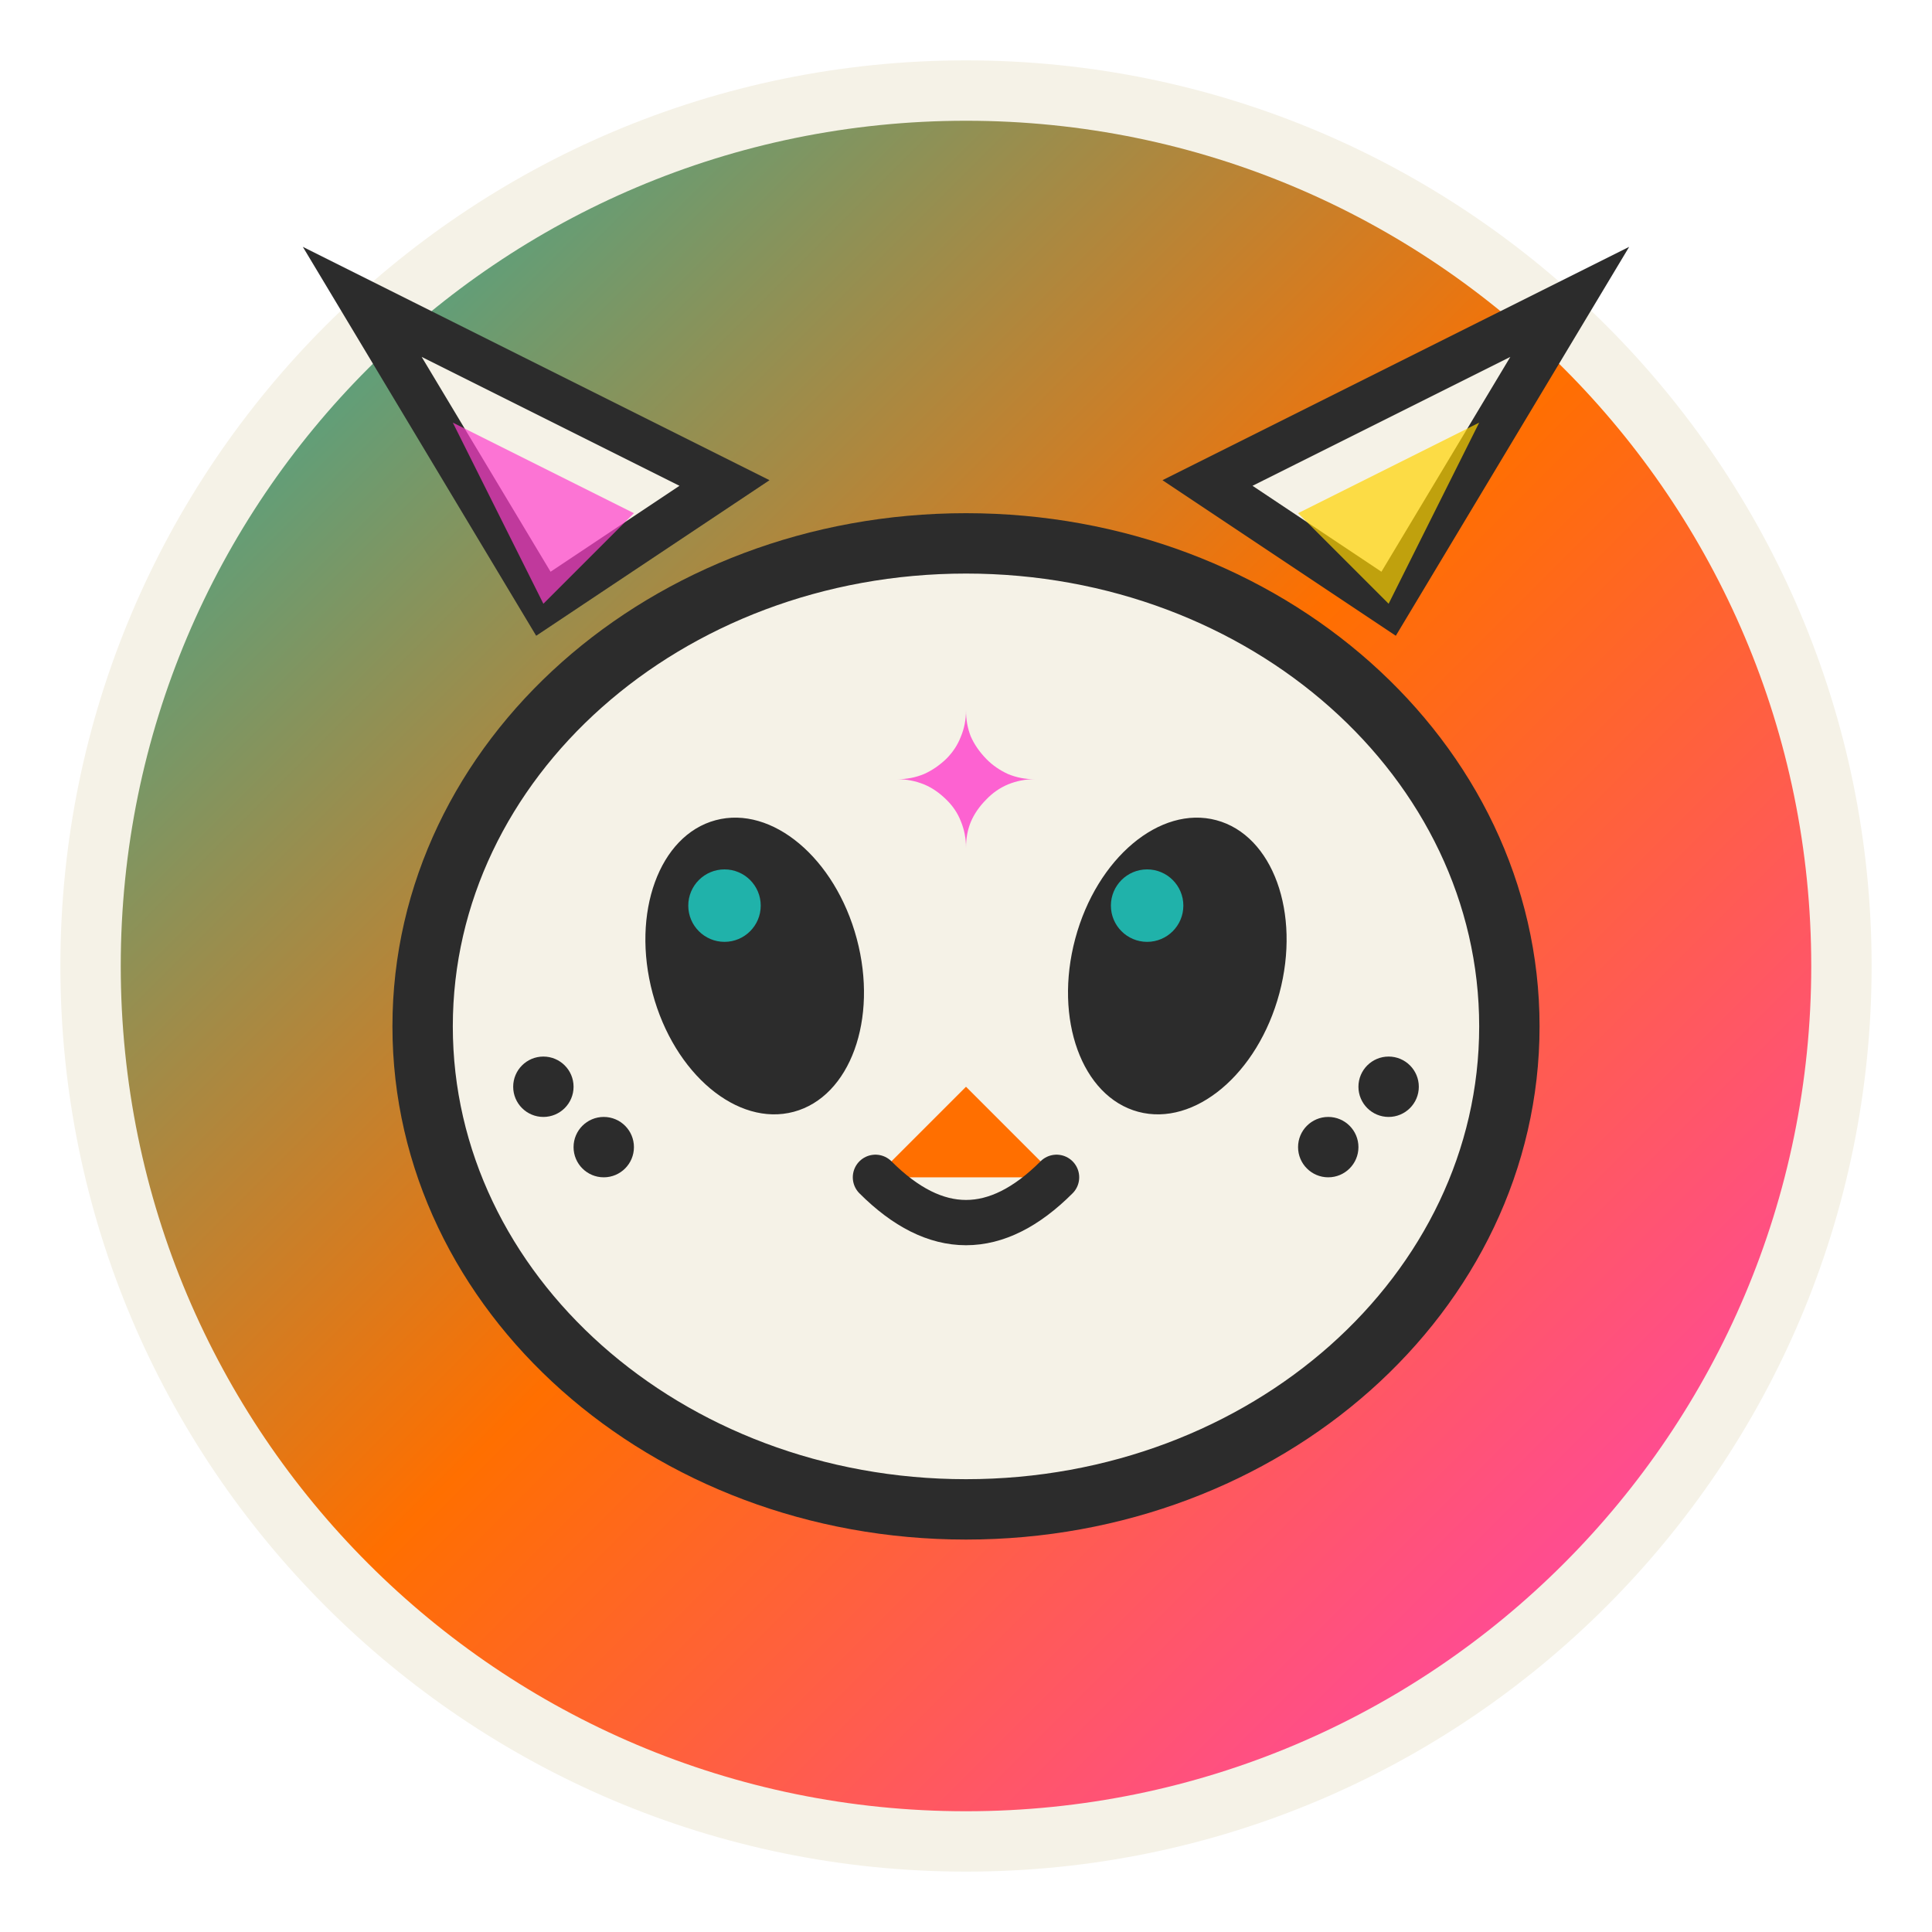
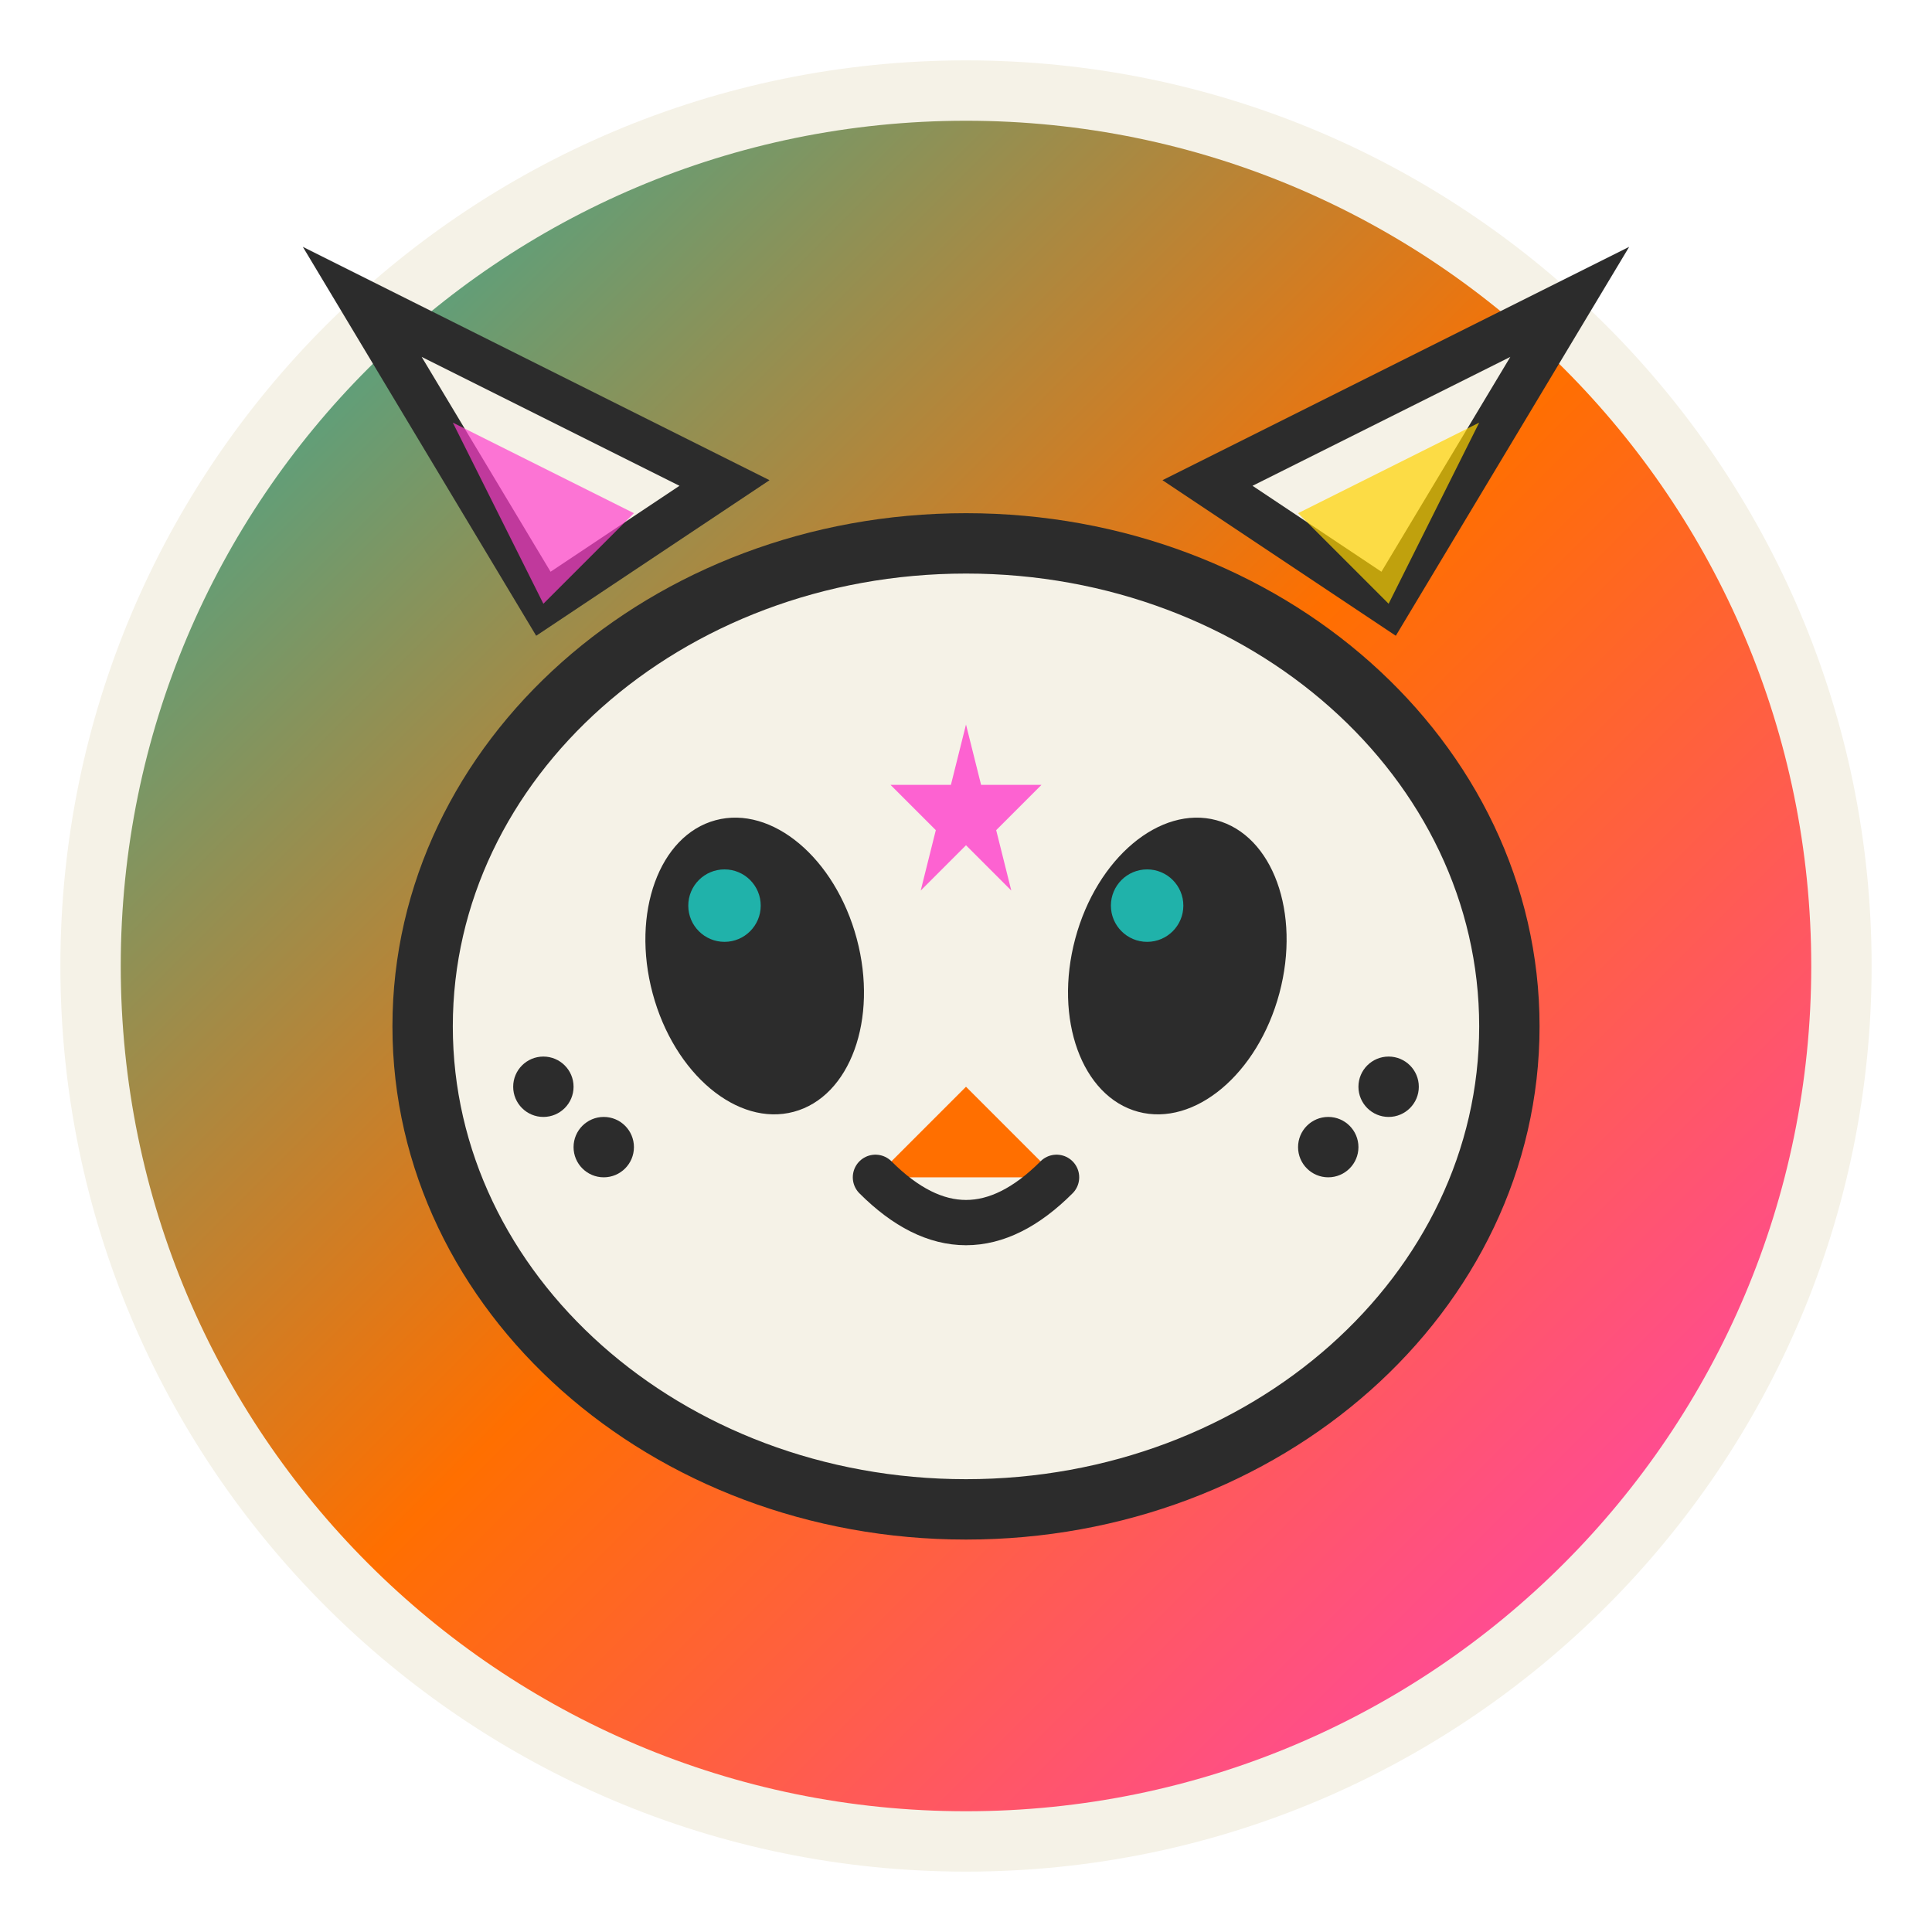
<svg xmlns="http://www.w3.org/2000/svg" viewBox="0 0 64 64">
-   <circle cx="32" cy="32" r="30" fill="#F5F2E7" />
-   <circle cx="32" cy="32" r="28" fill="url(#googieGradient)" />
  <defs>
    <linearGradient id="googieGradient" x1="0%" y1="0%" x2="100%" y2="100%">
      <stop offset="0%" style="stop-color:#20B2AA;stop-opacity:1" />
      <stop offset="50%" style="stop-color:#FF6F00;stop-opacity:1" />
      <stop offset="100%" style="stop-color:#FF3ECC;stop-opacity:1" />
    </linearGradient>
  </defs>
+   <circle cx="32" cy="32" r="30" fill="#F5F2E7" />
+   <circle cx="32" cy="32" r="28" fill="url(#googieGradient)" />
  <path d="M 18 20 L 12 10 L 24 16 Z" fill="#F5F2E7" stroke="#2C2C2C" stroke-width="1.5" />
  <path d="M 46 20 L 52 10 L 40 16 Z" fill="#F5F2E7" stroke="#2C2C2C" stroke-width="1.5" />
  <path d="M 18 20 L 15 14 L 21 17 Z" fill="#FF3ECC" opacity="0.7" />
  <path d="M 46 20 L 49 14 L 43 17 Z" fill="#FFD300" opacity="0.7" />
  <ellipse cx="32" cy="34" rx="18" ry="16" fill="#F5F2E7" stroke="#2C2C2C" stroke-width="2" />
  <ellipse cx="25" cy="32" rx="3.5" ry="5" fill="#2C2C2C" transform="rotate(-15 25 32)" />
  <ellipse cx="39" cy="32" rx="3.5" ry="5" fill="#2C2C2C" transform="rotate(15 39 32)" />
  <circle cx="24" cy="30" r="1.2" fill="#20B2AA" />
  <circle cx="38" cy="30" r="1.2" fill="#20B2AA" />
  <path d="M 32 36 L 29 39 L 35 39 Z" fill="#FF6F00" />
  <circle cx="20" cy="38" r="1" fill="#2C2C2C" />
  <circle cx="44" cy="38" r="1" fill="#2C2C2C" />
  <circle cx="18" cy="36" r="1" fill="#2C2C2C" />
  <circle cx="46" cy="36" r="1" fill="#2C2C2C" />
  <path d="M 29 39 Q 32 42 35 39" stroke="#2C2C2C" stroke-width="1.5" fill="none" stroke-linecap="round" />
-   <text x="32" y="28" font-size="6" fill="#FF3ECC" text-anchor="middle" font-family="Arial" opacity="0.8">✦</text>
+   <path d="M 32 24 L 32.5 26 L 34.5 26 L 33 27.5 L 33.5 29.5 L 32 28 L 30.5 29.5 L 31 27.5 L 29.5 26 L 31.5 26 Z" fill="#FF3ECC" opacity="0.8" />
</svg>
